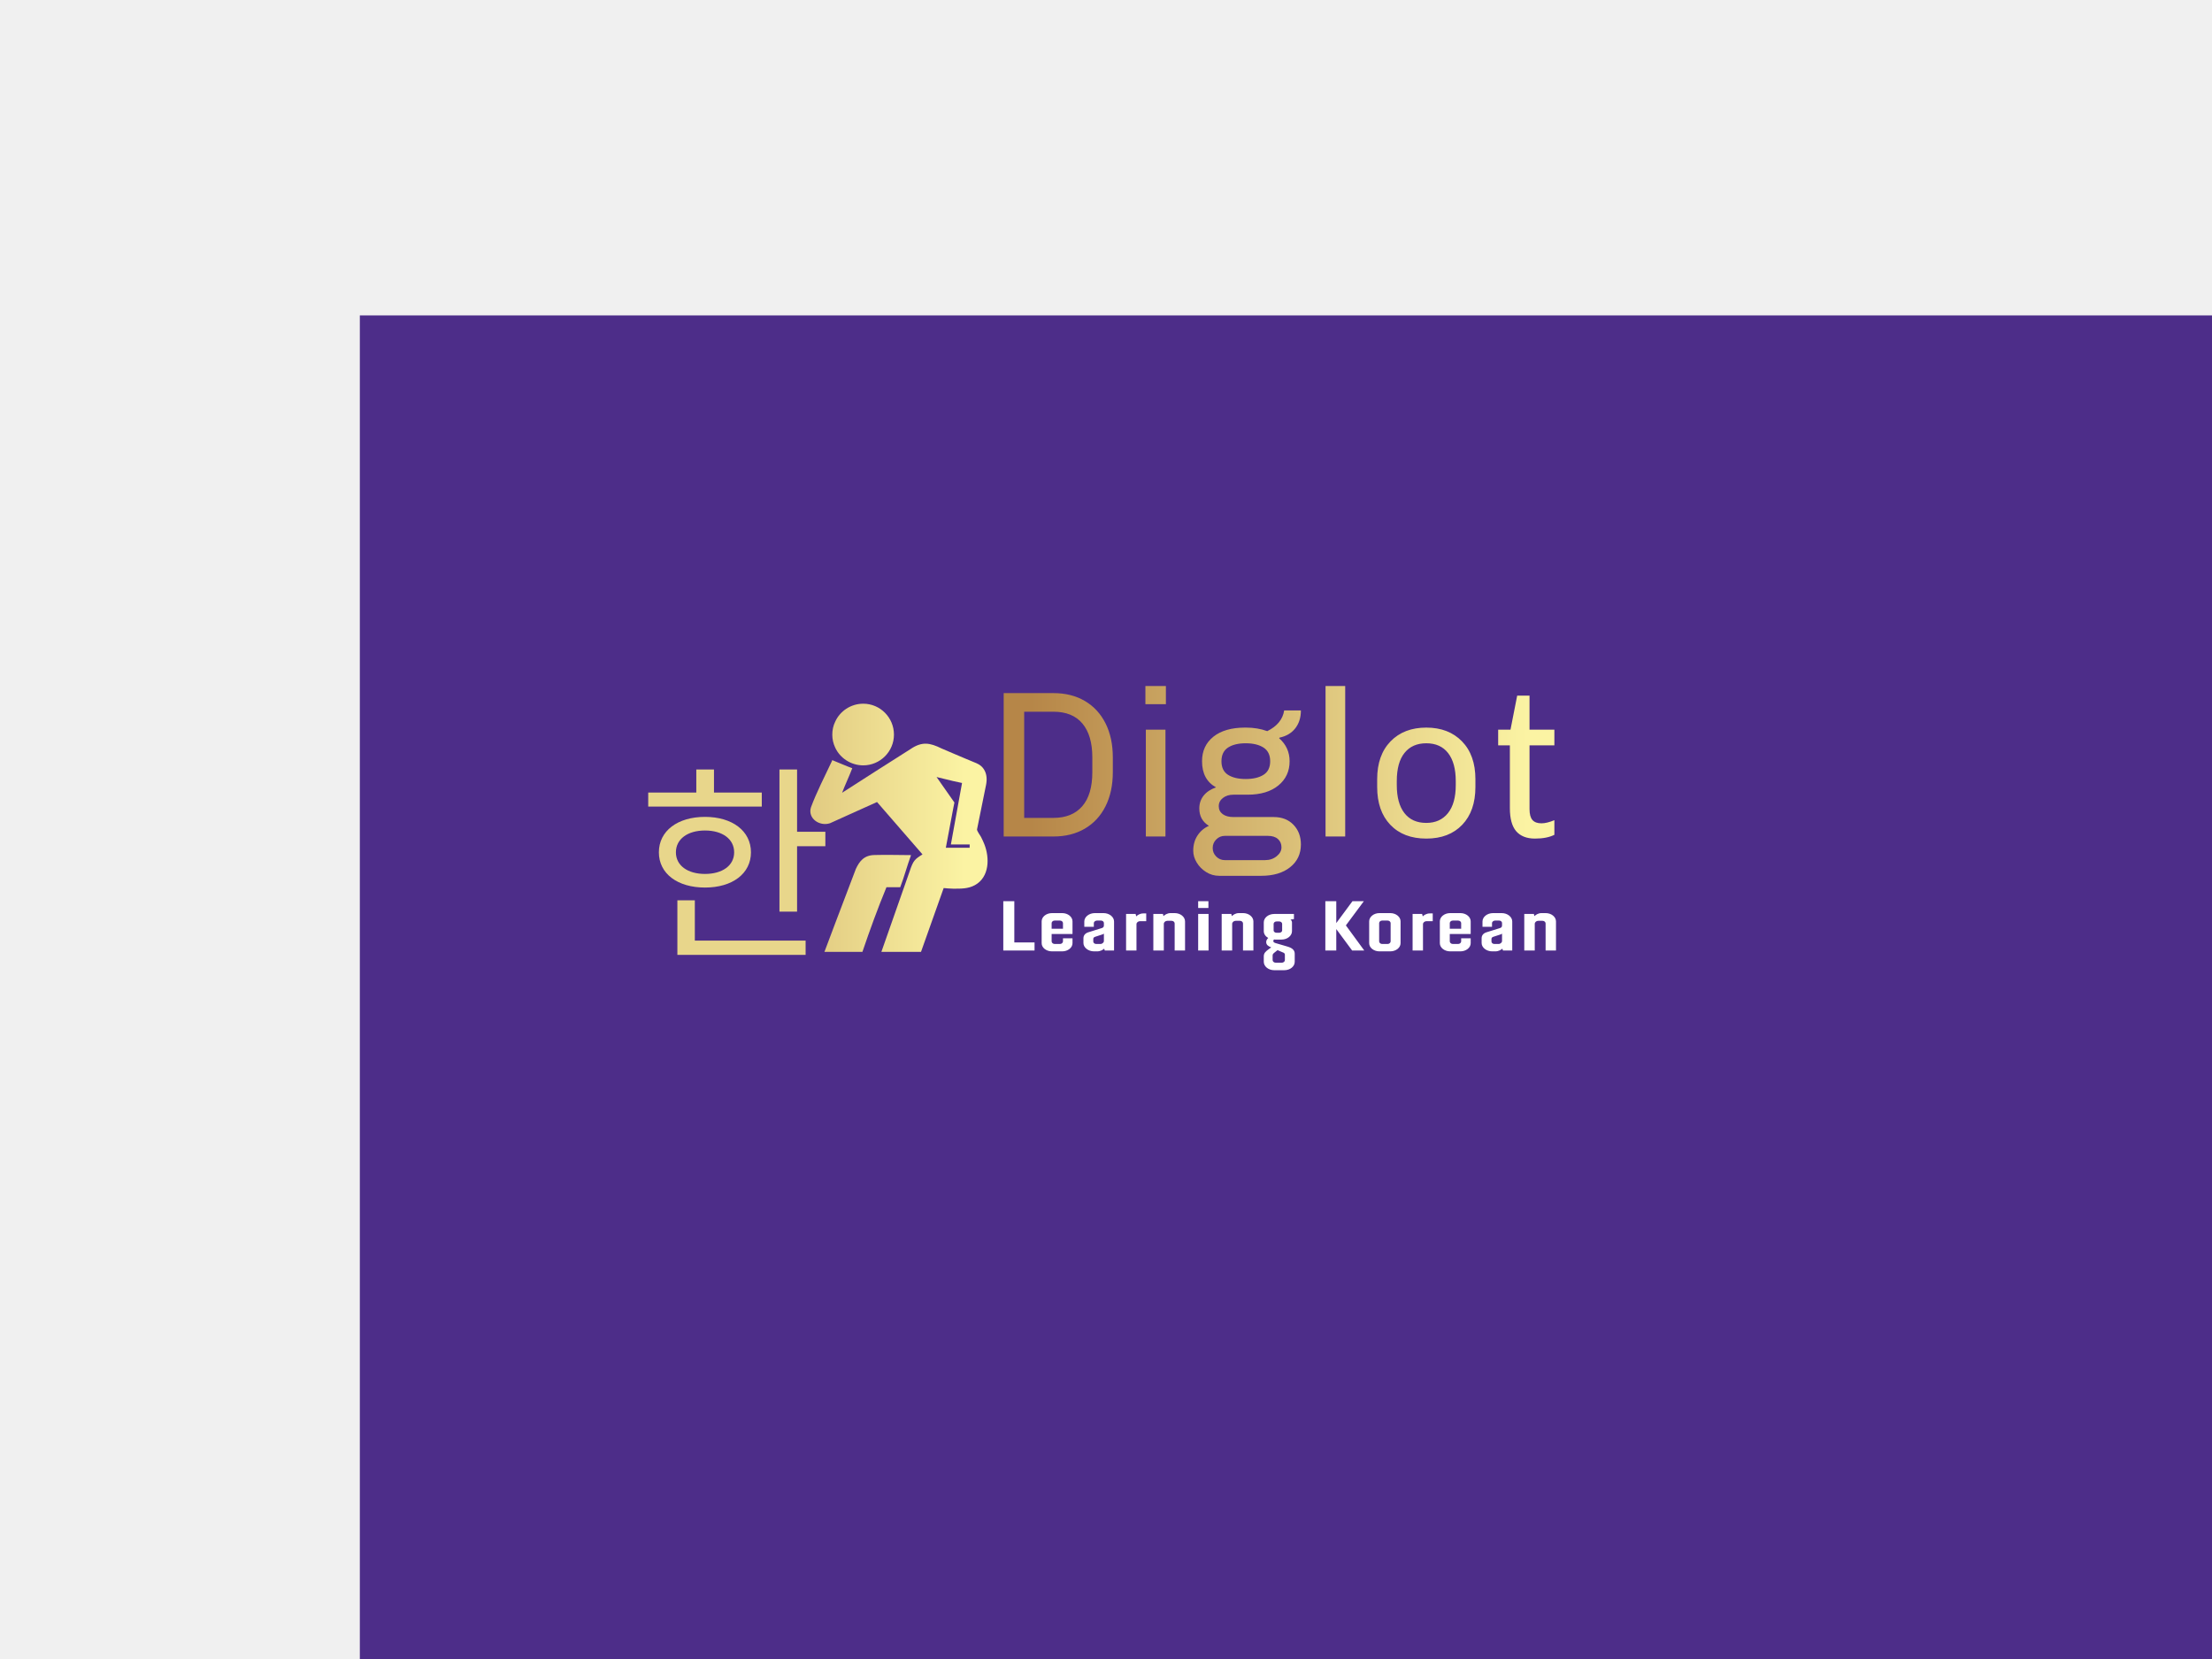
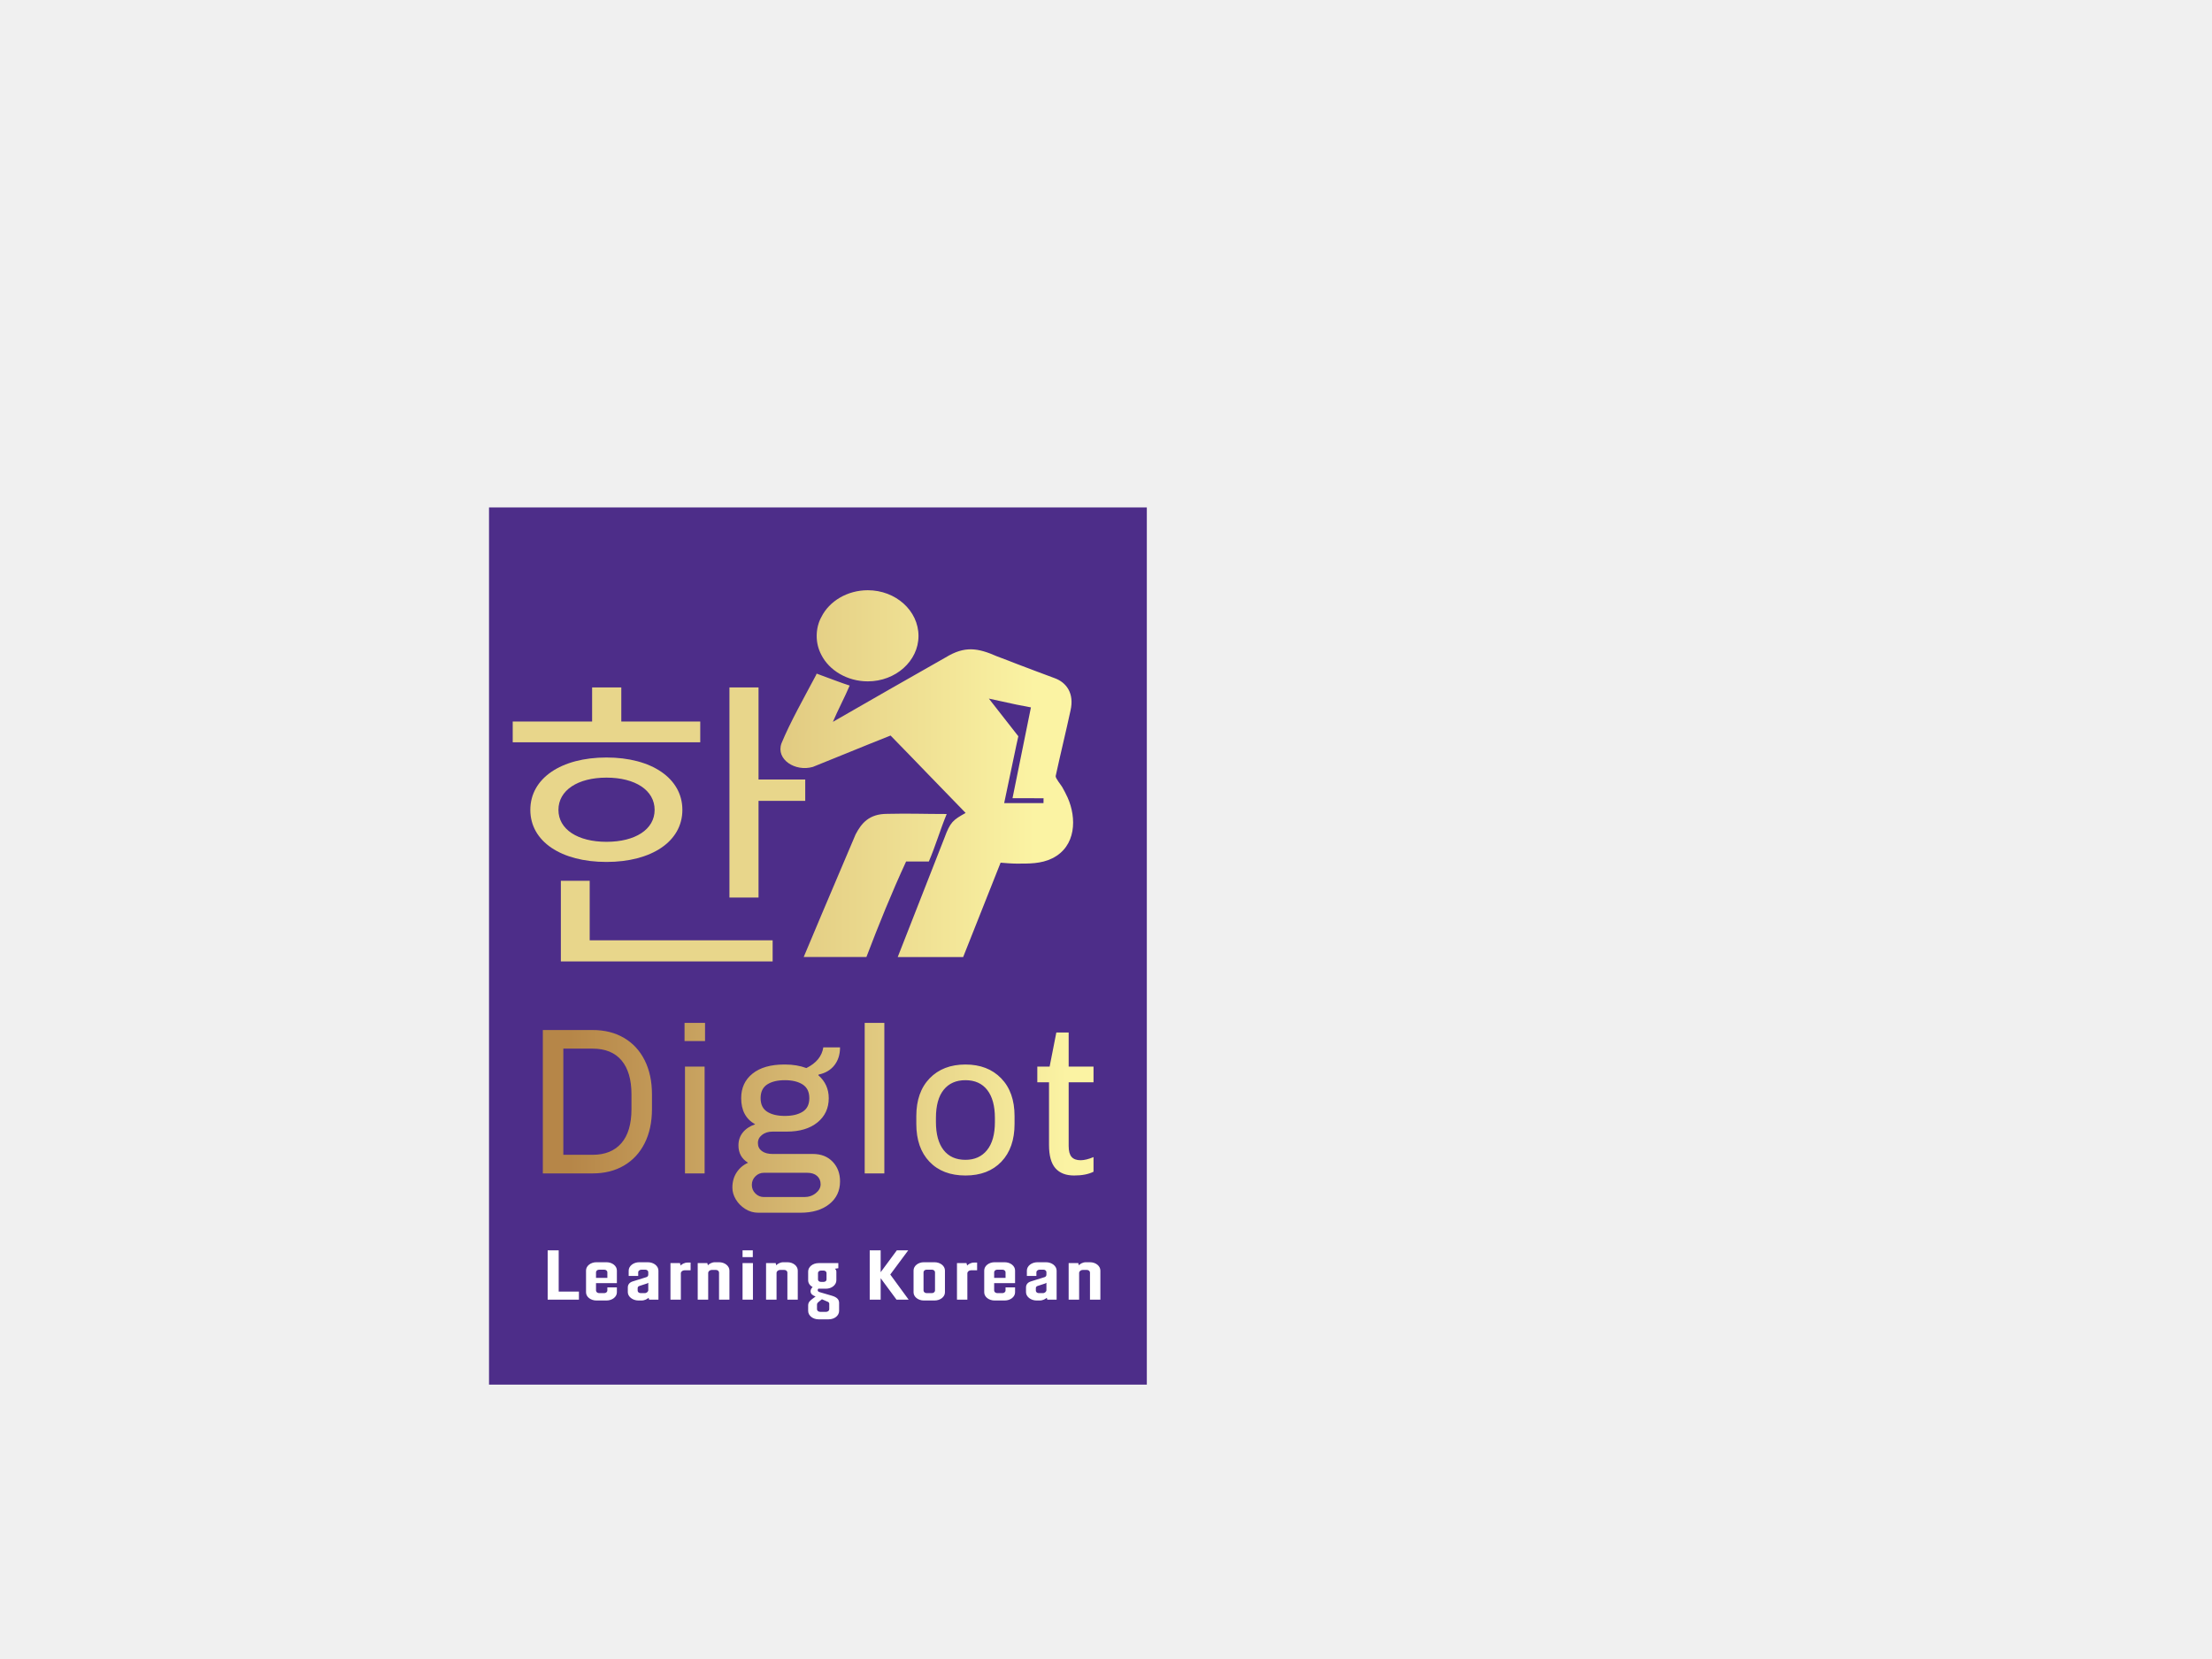
- <svg xmlns="http://www.w3.org/2000/svg" xmlns:xlink="http://www.w3.org/1999/xlink" version="1.1" height="100%" width="100%" x="0px" y="0px" viewBox="0 0 640 480" xml:space="preserve" preserveAspectRatio="xMidYMid meet" class="" id="svg39">
+ <svg xmlns="http://www.w3.org/2000/svg" xmlns:xlink="http://www.w3.org/1999/xlink" id="svg39" class="" preserveAspectRatio="xMidYMid meet" xml:space="preserve" viewBox="0 0 640 480" y="0px" x="0px" width="100%" height="100%" version="1.1">
  <defs id="defs7">
    <linearGradient id="textGradient3904579687">
-       <stop offset="0.05" stop-color="#B68648" id="stop2" />
-       <stop offset="0.95" stop-color="#FBF3A3" id="stop4" />
+       <stop id="stop2" stop-color="#B68648" offset="0.05" />
+       <stop id="stop4" stop-color="#FBF3A3" offset="0.95" />
    </linearGradient>
-     <linearGradient xlink:href="#iconGradient3904579687" id="linearGradient3894" gradientTransform="matrix(0.9016903,0,0,0.9382727,197.5101,195.3235)" x1="-50.534" y1="8.823" x2="97.852" y2="8.823" gradientUnits="userSpaceOnUse" />
-     <linearGradient xlink:href="#textGradient3904579687" id="linearGradient3900" gradientTransform="scale(1.703289,0.5870995)" x1="3.887" y1="-88.298" x2="115.248" y2="-88.298" gradientUnits="userSpaceOnUse" />
-     <linearGradient xlink:href="#textGradient3904579687" id="linearGradient3902" gradientTransform="scale(1.703289,0.5870995)" x1="3.887" y1="-88.298" x2="115.248" y2="-88.298" gradientUnits="userSpaceOnUse" />
+     <linearGradient gradientUnits="userSpaceOnUse" y2="8.823" x2="97.852" y1="8.823" x1="-50.534" gradientTransform="matrix(0.9016903,0,0,0.9382727,197.5101,195.3235)" id="linearGradient3894" xlink:href="#iconGradient3904579687" />
+     <linearGradient gradientUnits="userSpaceOnUse" y2="-88.298" x2="115.248" y1="-88.298" x1="3.887" gradientTransform="scale(1.703289,0.5870995)" id="linearGradient3900" xlink:href="#textGradient3904579687" />
+     <linearGradient gradientUnits="userSpaceOnUse" y2="-88.298" x2="115.248" y1="-88.298" x1="3.887" gradientTransform="scale(1.703289,0.5870995)" id="linearGradient3902" xlink:href="#textGradient3904579687" />
  </defs>
  <defs id="defs14">
    <linearGradient id="iconGradient3904579687">
-       <stop offset="0.05" stop-color="#B68648" id="stop9" />
-       <stop offset="0.95" stop-color="#FBF3A3" id="stop11" />
+       <stop id="stop9" stop-color="#B68648" offset="0.05" />
+       <stop id="stop11" stop-color="#FBF3A3" offset="0.95" />
    </linearGradient>
  </defs>
-   <rect x="104.113" y="91.258" width="100%" height="100%" id="rect16" style="fill:#4d2d89" />
-   <path style="clip-rule:evenodd;fill:url(#linearGradient3894);fill-rule:evenodd;stroke-width:0.92" id="path18" d="m 249.763,221.442 c 4.888,0 8.885,-3.995 8.885,-8.886 0,-4.96 -3.997,-8.954 -8.885,-8.954 -3.584,0 -6.751,2.135 -8.129,5.235 -0.551,1.102 -0.826,2.411 -0.826,3.72 0,1.308 0.275,2.548 0.826,3.719 1.377,3.032 4.545,5.167 8.129,5.167 z m 10.697,35.266 c 1.184,-3.075 1.94,-6.067 3.129,-9.298 -4.064,0 -6.414,-0.134 -10.421,-0.029 -3.169,0 -4.509,1.818 -5.542,4.023 -1.996,5.234 -3.995,10.537 -5.993,15.772 -0.998,2.73 -2.095,5.501 -3.101,8.234 h 10.989 c 2.206,-6.457 4.38,-12.467 6.956,-18.702 z m 24.332,-12.477 c -0.286,-0.708 -0.611,-1.398 -0.954,-2.079 -0.205,-0.408 -1.233,-1.772 -1.153,-2.183 0.828,-4.271 1.775,-8.561 2.601,-12.831 0.695,-3.366 -0.739,-5.476 -2.735,-6.303 -2.618,-1.102 -4.205,-1.735 -6.753,-2.837 -1.103,-0.482 -2.206,-0.965 -3.376,-1.446 -3.376,-1.654 -5.65,-2.099 -9.024,0.206 -6.338,3.995 -13.414,8.549 -19.752,12.613 0.828,-2.204 2.114,-4.898 2.942,-7.104 -1.723,-0.618 -3.234,-1.307 -4.957,-1.996 -0.275,-0.138 -0.551,-0.207 -0.826,-0.345 l -0.137,0.345 c -1.967,4.156 -4.517,9.186 -6.034,13.318 -1.004,3.141 2.417,5.6 5.513,4.598 0.069,0 9.681,-4.416 13.606,-6.138 4.409,5.028 8.747,10.125 13.154,15.154 -2.203,1.377 -2.691,1.76 -3.717,4.89 -2.727,7.773 -5.454,15.546 -8.182,23.319 h 11.466 l 6.559,-18.472 c 0.688,0.069 2.005,0.183 2.763,0.183 2.177,0 4.303,0.06 6.277,-1.028 4.248,-2.343 4.285,-7.933 2.717,-11.864 z m -4.242,1.043 h -6.889 l 2.138,-11.365 0.343,-1.721 -0.343,-0.482 -4.823,-6.889 4.823,1.172 2.548,0.551 -3.227,17.779 5.44,0.007 z" />
-   <g style="fill:url(#linearGradient3902)" id="g28" transform="matrix(0.84,0,0,0.84,284.8376,242.0244)" class="logo--name svgLogoName_1 logoNameBox">
-     <path style="fill:url(#linearGradient3900)" id="path26" d="m 23.76,-49.39 v 0 q 6.19,0 10.8,2.7 v 0 0 q 4.61,2.7 7.13,7.7 v 0 0 q 2.52,5.01 2.52,11.77 v 0 5.04 0 q 0,6.77 -2.52,11.78 v 0 0 q -2.52,5 -7.13,7.7 v 0 0 Q 29.95,0 23.76,0 V 0 H 6.62 v -49.39 z m 0,6.41 H 13.68 v 36.57 h 10.08 v 0 q 6.41,0 9.9,-3.99 v 0 0 q 3.49,-4 3.49,-11.78 v 0 -5.04 0 q 0,-7.63 -3.42,-11.7 v 0 0 q -3.42,-4.06 -9.97,-4.06 z m 31.67,-8.86 h 7.06 v 6.26 h -7.06 z m 0.15,15.05 h 6.76 V 0 h -6.76 z m 53.41,-6.63 v 0 q 0,3.68 -1.94,6.16 v 0 0 q -1.95,2.48 -5.4,3.2 v 0 l -0.15,0.22 v 0 q 3.6,3.17 3.6,7.92 v 0 0 q 0,5.18 -3.88,8.35 v 0 0 q -3.89,3.17 -10.59,3.17 v 0 h -4.89 v 0 q -2.16,0 -3.6,1.12 v 0 0 q -1.44,1.11 -1.44,2.84 v 0 0 q 0,1.73 1.36,2.74 v 0 0 q 1.37,1 3.68,1 v 0 h 13.89 v 0 q 4.25,0 6.81,2.67 v 0 0 q 2.55,2.66 2.55,6.77 v 0 0 q 0,4.89 -3.71,7.84 v 0 0 q -3.7,2.96 -9.97,2.96 v 0 H 80.84 v 0 q -2.45,0 -4.5,-1.3 v 0 0 Q 74.29,10.94 73.1,8.96 v 0 0 Q 71.91,6.98 71.91,4.9 v 0 0 q 0,-3.03 1.48,-5.26 v 0 0 q 1.47,-2.23 3.92,-3.31 v 0 0 Q 74,-5.69 74,-9.65 v 0 0 q 0,-2.59 1.51,-4.46 v 0 0 q 1.51,-1.87 4.25,-2.81 v 0 0 q -4.82,-2.66 -4.82,-9 v 0 0 q 0,-5.33 3.92,-8.46 v 0 0 q 3.92,-3.13 10.91,-3.13 v 0 h 0.29 v 0 q 4.03,0 7.34,1.22 v 0 0 q 5.11,-2.52 5.83,-7.13 v 0 z m -19.01,11.31 v 0 q -3.81,0 -6.08,1.47 v 0 0 q -2.27,1.48 -2.27,4.72 v 0 0 q 0,3.24 2.27,4.68 v 0 0 q 2.27,1.44 6.08,1.44 v 0 0 q 3.82,0 6.12,-1.44 v 0 0 q 2.31,-1.44 2.31,-4.68 v 0 0 q 0,-3.24 -2.31,-4.72 v 0 0 q -2.3,-1.47 -6.12,-1.47 z m 7.64,31.89 H 82.78 v 0 q -1.72,0 -2.95,1.23 v 0 0 q -1.22,1.22 -1.22,2.95 v 0 0 q 0,1.73 1.22,2.95 v 0 0 q 1.23,1.23 2.95,1.23 v 0 h 13.9 v 0 q 2.3,0 3.96,-1.34 v 0 0 q 1.66,-1.33 1.66,-3.06 v 0 0 q 0,-1.8 -1.23,-2.88 v 0 0 q -1.22,-1.08 -3.45,-1.08 z m 19.86,-51.62 h 6.77 V 0 h -6.77 z m 34.7,14.33 v 0 q 7.7,0 12.31,4.75 v 0 0 q 4.61,4.75 4.61,13.03 v 0 2.67 0 q 0,8.28 -4.54,13.03 v 0 0 q -4.54,4.75 -12.38,4.75 v 0 0 q -7.85,0 -12.39,-4.75 v 0 0 q -4.53,-4.75 -4.53,-13.03 v 0 -2.67 0 q 0,-8.28 4.6,-13.03 v 0 0 q 4.61,-4.75 12.32,-4.75 z m 0,5.4 v 0 q -4.83,0 -7.49,3.31 v 0 0 q -2.67,3.31 -2.67,9.72 v 0 1.37 0 q 0,6.26 2.63,9.65 v 0 0 q 2.63,3.38 7.53,3.38 v 0 0 q 4.75,0 7.45,-3.35 v 0 0 q 2.7,-3.35 2.7,-9.68 v 0 -1.37 0 q 0,-6.26 -2.63,-9.65 v 0 0 q -2.63,-3.38 -7.52,-3.38 z m 35.56,-16.42 v 11.74 h 8.56 v 5.4 h -8.56 v 21.96 0 q 0,2.59 1,3.74 v 0 0 q 1.01,1.15 3.1,1.15 v 0 0 q 1.87,0 4.46,-1.08 v 0 5.04 0 q -2.59,1.3 -6.69,1.3 v 0 0 q -4.25,0 -6.45,-2.52 v 0 0 q -2.19,-2.52 -2.19,-7.99 v 0 -21.6 h -4.03 v -5.4 h 4.24 l 2.31,-11.74 z" />
+   <rect style="fill:#4d2d89;stroke-width:0.397" id="rect16" height="52.874%" width="29.738%" y="146.817" x="141.488" />
+   <g class="logo--name svgLogoName_1 logoNameBox" transform="matrix(0.84,0,0,0.84,151.4975,339.5041)" id="g28" style="fill:url(#linearGradient3902)">
+     <path d="m 23.76,-49.39 v 0 q 6.19,0 10.8,2.7 v 0 0 q 4.61,2.7 7.13,7.7 v 0 0 q 2.52,5.01 2.52,11.77 v 0 5.04 0 q 0,6.77 -2.52,11.78 v 0 0 q -2.52,5 -7.13,7.7 v 0 0 Q 29.95,0 23.76,0 V 0 H 6.62 v -49.39 z m 0,6.41 H 13.68 v 36.57 h 10.08 v 0 q 6.41,0 9.9,-3.99 v 0 0 q 3.49,-4 3.49,-11.78 v 0 -5.04 0 q 0,-7.63 -3.42,-11.7 v 0 0 q -3.42,-4.06 -9.97,-4.06 z m 31.67,-8.86 h 7.06 v 6.26 h -7.06 z m 0.15,15.05 h 6.76 V 0 h -6.76 z m 53.41,-6.63 v 0 q 0,3.68 -1.94,6.16 v 0 0 q -1.95,2.48 -5.4,3.2 v 0 l -0.15,0.22 v 0 q 3.6,3.17 3.6,7.92 v 0 0 q 0,5.18 -3.88,8.35 v 0 0 q -3.89,3.17 -10.59,3.17 v 0 h -4.89 v 0 q -2.16,0 -3.6,1.12 v 0 0 q -1.44,1.11 -1.44,2.84 v 0 0 q 0,1.73 1.36,2.74 v 0 0 q 1.37,1 3.68,1 v 0 h 13.89 v 0 q 4.25,0 6.81,2.67 v 0 0 q 2.55,2.66 2.55,6.77 v 0 0 q 0,4.89 -3.71,7.84 v 0 0 q -3.7,2.96 -9.97,2.96 v 0 H 80.84 v 0 q -2.45,0 -4.5,-1.3 v 0 0 Q 74.29,10.94 73.1,8.96 v 0 0 Q 71.91,6.98 71.91,4.9 v 0 0 q 0,-3.03 1.48,-5.26 v 0 0 q 1.47,-2.23 3.92,-3.31 v 0 0 Q 74,-5.69 74,-9.65 v 0 0 q 0,-2.59 1.51,-4.46 v 0 0 q 1.51,-1.87 4.25,-2.81 v 0 0 q -4.82,-2.66 -4.82,-9 v 0 0 q 0,-5.33 3.92,-8.46 v 0 0 q 3.92,-3.13 10.91,-3.13 v 0 h 0.29 v 0 q 4.03,0 7.34,1.22 v 0 0 q 5.11,-2.52 5.83,-7.13 v 0 z m -19.01,11.31 v 0 q -3.81,0 -6.08,1.47 v 0 0 q -2.27,1.48 -2.27,4.72 v 0 0 q 0,3.24 2.27,4.68 v 0 0 q 2.27,1.44 6.08,1.44 v 0 0 q 3.82,0 6.12,-1.44 v 0 0 q 2.31,-1.44 2.31,-4.68 v 0 0 q 0,-3.24 -2.31,-4.72 v 0 0 q -2.3,-1.47 -6.12,-1.47 z m 7.64,31.89 H 82.78 v 0 q -1.72,0 -2.95,1.23 v 0 0 q -1.22,1.22 -1.22,2.95 v 0 0 q 0,1.73 1.22,2.95 v 0 0 q 1.23,1.23 2.95,1.23 v 0 h 13.9 v 0 q 2.3,0 3.96,-1.34 v 0 0 q 1.66,-1.33 1.66,-3.06 v 0 0 q 0,-1.8 -1.23,-2.88 v 0 0 q -1.22,-1.08 -3.45,-1.08 z m 19.86,-51.62 h 6.77 V 0 h -6.77 z m 34.7,14.33 v 0 q 7.7,0 12.31,4.75 v 0 0 q 4.61,4.75 4.61,13.03 v 0 2.67 0 q 0,8.28 -4.54,13.03 v 0 0 q -4.54,4.75 -12.38,4.75 v 0 0 q -7.85,0 -12.39,-4.75 v 0 0 q -4.53,-4.75 -4.53,-13.03 v 0 -2.67 0 q 0,-8.28 4.6,-13.03 v 0 0 q 4.61,-4.75 12.32,-4.75 z m 0,5.4 v 0 q -4.83,0 -7.49,3.31 v 0 0 q -2.67,3.31 -2.67,9.72 v 0 1.37 0 q 0,6.26 2.63,9.65 v 0 0 q 2.63,3.38 7.53,3.38 v 0 0 q 4.75,0 7.45,-3.35 v 0 0 q 2.7,-3.35 2.7,-9.68 v 0 -1.37 0 q 0,-6.26 -2.63,-9.65 v 0 0 q -2.63,-3.38 -7.52,-3.38 z m 35.56,-16.42 v 11.74 h 8.56 v 5.4 h -8.56 v 21.96 0 q 0,2.59 1,3.74 v 0 0 q 1.01,1.15 3.1,1.15 v 0 0 q 1.87,0 4.46,-1.08 v 0 5.04 0 q -2.59,1.3 -6.69,1.3 v 0 0 q -4.25,0 -6.45,-2.52 v 0 0 q -2.19,-2.52 -2.19,-7.99 v 0 -21.6 h -4.03 v -5.4 h 4.24 l 2.31,-11.74 z" id="path26" style="fill:url(#linearGradient3900)" />
  </g>
-   <g style="fill:#ffffff" transform="matrix(1.318323,0,0,1.046369,288.0678,275.0078)" class="logo--name svgSloganText_1 sloganBox" id="">
-     <path id="path30" d="M 1.68,0 H 8.54 V -2.23 H 4.1 v -11.4 H 1.68 Z m 8.42,-2.02 c 0,1.25 1.01,2.26 2.28,2.26 h 2.21 c 1.27,0 2.28,-1.01 2.28,-2.26 v -1.36 h -2.09 v 0.86 c 0,0.36 -0.28,0.72 -0.67,0.72 h -1.15 c -0.38,0 -0.67,-0.36 -0.67,-0.72 v -2.04 h 4.58 v -3.5 c 0,-1.25 -1.01,-2.28 -2.28,-2.28 h -2.21 c -1.27,0 -2.28,1.03 -2.28,2.28 z m 2.19,-4 v -1.56 c 0,-0.36 0.29,-0.7 0.67,-0.7 h 1.15 c 0.39,0 0.67,0.34 0.67,0.7 v 1.56 z m 13.7,-2 c 0,-1.27 -1.03,-2.32 -2.33,-2.32 h -1.87 c -1.29,0 -2.33,1.05 -2.33,2.32 v 1.47 h 2.09 v -1.06 c 0,-0.33 0.34,-0.67 0.7,-0.67 h 0.86 c 0.39,0 0.65,0.34 0.65,0.67 v 0.67 c 0,0.32 -0.1,0.58 -0.41,0.72 l -3,1.18 c -0.67,0.26 -1.08,0.84 -1.08,1.66 v 1.32 c 0,1.24 1.06,2.3 2.33,2.3 h 0.67 c 0.75,0 1.25,-0.43 1.56,-0.74 L 23.95,0 h 2.04 z m -2.23,5.4 c 0,0.41 -0.36,0.82 -0.77,0.82 h -0.91 c -0.41,0 -0.65,-0.36 -0.65,-0.67 v -0.67 c 0,-0.29 0.07,-0.48 0.36,-0.63 l 1.68,-0.69 c 0.17,-0.08 0.27,-0.2 0.29,-0.2 z M 30.91,0 v -7.27 c 0,-0.46 0.36,-0.84 0.79,-0.84 h 1.35 v -2.14 H 32.4 c -0.72,0 -1.3,0.48 -1.54,0.82 L 30.72,-10.1 H 28.63 V 0 Z m 6,0 v -7.37 c 0,-0.43 0.34,-0.84 0.77,-0.84 h 0.94 c 0.38,0 0.67,0.34 0.67,0.72 V 0 h 2.28 v -8.04 c 0,-1.27 -1.01,-2.3 -2.28,-2.3 H 38.4 c -0.74,0 -1.3,0.5 -1.56,0.84 l -0.12,-0.6 H 34.61 V 0 Z m 9.82,0 V -10.1 H 44.45 V 0 Z M 46.7,-11.76 v -1.87 h -2.25 v 1.87 z M 51.91,0 v -7.37 c 0,-0.43 0.34,-0.84 0.77,-0.84 h 0.94 c 0.38,0 0.67,0.34 0.67,0.72 V 0 h 2.28 v -8.04 c 0,-1.27 -1.01,-2.3 -2.28,-2.3 H 53.4 c -0.74,0 -1.3,0.5 -1.56,0.84 l -0.12,-0.6 H 49.61 V 0 Z m 6.94,3.12 c 0,1.3 1.03,2.33 2.3,2.33 h 2.19 c 1.29,0 2.3,-1.03 2.3,-2.33 V 0.89 c 0,-0.99 -0.55,-1.59 -1.58,-1.97 l -2.55,-0.94 c -0.31,-0.12 -0.57,-0.24 -0.57,-0.6 0,-0.16 0.07,-0.31 0.16,-0.43 0.08,0 0.15,0.03 0.22,0.03 h 1.42 c 1.29,0 2.3,-1.06 2.3,-2.33 v -2.4 c 0,-0.36 -0.17,-0.67 -0.34,-0.79 l 0.77,-0.15 v -1.41 h -4.32 c -1.29,0 -2.3,1.05 -2.3,2.32 v 2.43 c 0,0.79 0.38,1.46 0.98,1.89 -0.26,0.29 -0.45,0.68 -0.45,1.13 0,0.82 0.52,1.18 1.1,1.47 l -0.6,0.55 c -0.6,0.57 -1.03,1.01 -1.03,1.92 z m 2.16,-10.49 c 0,-0.33 0.26,-0.67 0.67,-0.67 h 0.53 c 0.41,0 0.67,0.34 0.67,0.67 v 1.83 c 0,0.33 -0.26,0.64 -0.67,0.64 h -0.53 c -0.41,0 -0.67,-0.31 -0.67,-0.64 z m 0.48,10.75 c -0.39,0 -0.7,-0.33 -0.7,-0.72 V 1.37 c 0,-0.39 0.17,-0.55 0.48,-0.87 l 0.6,-0.6 1.2,0.65 c 0.24,0.07 0.41,0.34 0.41,0.58 v 1.53 c 0,0.39 -0.31,0.72 -0.7,0.72 z M 72.36,0 h 2.4 V -5.93 L 78.24,0 h 2.66 l -4.03,-6.94 3.94,-6.69 h -2.5 l -3.55,6.05 v -6.05 h -2.4 z m 9.62,-2.02 c 0,1.25 1.01,2.26 2.26,2.26 h 2.35 c 1.27,0 2.28,-1.01 2.28,-2.26 v -6.04 c 0,-1.25 -1.01,-2.28 -2.28,-2.28 h -2.35 c -1.25,0 -2.26,1.03 -2.26,2.28 z m 2.19,-0.5 v -5.06 c 0,-0.36 0.29,-0.7 0.65,-0.7 h 1.2 c 0.38,0 0.67,0.34 0.67,0.7 v 5.06 c 0,0.36 -0.29,0.72 -0.67,0.72 h -1.2 c -0.36,0 -0.65,-0.36 -0.65,-0.72 z M 93.79,0 v -7.27 c 0,-0.46 0.36,-0.84 0.79,-0.84 h 1.35 v -2.14 h -0.65 c -0.72,0 -1.3,0.48 -1.54,0.82 L 93.6,-10.1 H 91.51 V 0 Z m 3.7,-2.02 c 0,1.25 1.01,2.26 2.28,2.26 h 2.21 c 1.27,0 2.28,-1.01 2.28,-2.26 v -1.36 h -2.09 v 0.86 c 0,0.36 -0.29,0.72 -0.67,0.72 h -1.16 c -0.38,0 -0.67,-0.36 -0.67,-0.72 v -2.04 h 4.59 v -3.5 c 0,-1.25 -1.01,-2.28 -2.28,-2.28 h -2.21 c -1.27,0 -2.28,1.03 -2.28,2.28 z m 2.18,-4 v -1.56 c 0,-0.36 0.29,-0.7 0.67,-0.7 h 1.16 c 0.38,0 0.67,0.34 0.67,0.7 v 1.56 z m 13.71,-2 c 0,-1.27 -1.04,-2.32 -2.33,-2.32 h -1.87 c -1.3,0 -2.33,1.05 -2.33,2.32 v 1.47 h 2.09 v -1.06 c 0,-0.33 0.33,-0.67 0.69,-0.67 h 0.87 c 0.38,0 0.64,0.34 0.64,0.67 v 0.67 c 0,0.32 -0.09,0.58 -0.4,0.72 l -3,1.18 c -0.68,0.26 -1.08,0.84 -1.08,1.66 v 1.32 c 0,1.24 1.05,2.3 2.32,2.3 h 0.68 c 0.74,0 1.24,-0.43 1.56,-0.74 l 0.12,0.5 h 2.04 z m -2.24,5.4 c 0,0.41 -0.36,0.82 -0.76,0.82 h -0.92 c -0.4,0 -0.64,-0.36 -0.64,-0.67 v -0.67 c 0,-0.29 0.07,-0.48 0.36,-0.63 l 1.68,-0.69 c 0.16,-0.08 0.26,-0.2 0.28,-0.2 z M 118.32,0 v -7.37 c 0,-0.43 0.34,-0.84 0.77,-0.84 h 0.93 c 0.39,0 0.68,0.34 0.68,0.72 V 0 h 2.28 v -8.04 c 0,-1.27 -1.01,-2.3 -2.28,-2.3 h -0.89 c -0.75,0 -1.3,0.5 -1.56,0.84 l -0.12,-0.6 h -2.11 V 0 Z" />
+   <g id="" class="logo--name svgSloganText_1 sloganBox" transform="matrix(1.318323,0,0,1.046369,156.2429,376.0231)" style="fill:#ffffff">
+     <path d="M 1.68,0 H 8.54 V -2.23 H 4.1 v -11.4 H 1.68 Z m 8.42,-2.02 c 0,1.25 1.01,2.26 2.28,2.26 h 2.21 c 1.27,0 2.28,-1.01 2.28,-2.26 v -1.36 h -2.09 v 0.86 c 0,0.36 -0.28,0.72 -0.67,0.72 h -1.15 c -0.38,0 -0.67,-0.36 -0.67,-0.72 v -2.04 h 4.58 v -3.5 c 0,-1.25 -1.01,-2.28 -2.28,-2.28 h -2.21 c -1.27,0 -2.28,1.03 -2.28,2.28 z m 2.19,-4 v -1.56 c 0,-0.36 0.29,-0.7 0.67,-0.7 h 1.15 c 0.39,0 0.67,0.34 0.67,0.7 v 1.56 z m 13.7,-2 c 0,-1.27 -1.03,-2.32 -2.33,-2.32 h -1.87 c -1.29,0 -2.33,1.05 -2.33,2.32 v 1.47 h 2.09 v -1.06 c 0,-0.33 0.34,-0.67 0.7,-0.67 h 0.86 c 0.39,0 0.65,0.34 0.65,0.67 v 0.67 c 0,0.32 -0.1,0.58 -0.41,0.72 l -3,1.18 c -0.67,0.26 -1.08,0.84 -1.08,1.66 v 1.32 c 0,1.24 1.06,2.3 2.33,2.3 h 0.67 c 0.75,0 1.25,-0.43 1.56,-0.74 L 23.95,0 h 2.04 z m -2.23,5.4 c 0,0.41 -0.36,0.82 -0.77,0.82 h -0.91 c -0.41,0 -0.65,-0.36 -0.65,-0.67 v -0.67 c 0,-0.29 0.07,-0.48 0.36,-0.63 l 1.68,-0.69 c 0.17,-0.08 0.27,-0.2 0.29,-0.2 z M 30.91,0 v -7.27 c 0,-0.46 0.36,-0.84 0.79,-0.84 h 1.35 v -2.14 H 32.4 c -0.72,0 -1.3,0.48 -1.54,0.82 L 30.72,-10.1 H 28.63 V 0 Z m 6,0 v -7.37 c 0,-0.43 0.34,-0.84 0.77,-0.84 h 0.94 c 0.38,0 0.67,0.34 0.67,0.72 V 0 h 2.28 v -8.04 c 0,-1.27 -1.01,-2.3 -2.28,-2.3 H 38.4 c -0.74,0 -1.3,0.5 -1.56,0.84 l -0.12,-0.6 H 34.61 V 0 Z m 9.82,0 V -10.1 H 44.45 V 0 Z M 46.7,-11.76 v -1.87 h -2.25 v 1.87 z M 51.91,0 v -7.37 c 0,-0.43 0.34,-0.84 0.77,-0.84 h 0.94 c 0.38,0 0.67,0.34 0.67,0.72 V 0 h 2.28 v -8.04 c 0,-1.27 -1.01,-2.3 -2.28,-2.3 H 53.4 c -0.74,0 -1.3,0.5 -1.56,0.84 l -0.12,-0.6 H 49.61 V 0 Z m 6.94,3.12 c 0,1.3 1.03,2.33 2.3,2.33 h 2.19 c 1.29,0 2.3,-1.03 2.3,-2.33 V 0.89 c 0,-0.99 -0.55,-1.59 -1.58,-1.97 l -2.55,-0.94 c -0.31,-0.12 -0.57,-0.24 -0.57,-0.6 0,-0.16 0.07,-0.31 0.16,-0.43 0.08,0 0.15,0.03 0.22,0.03 h 1.42 c 1.29,0 2.3,-1.06 2.3,-2.33 v -2.4 c 0,-0.36 -0.17,-0.67 -0.34,-0.79 l 0.77,-0.15 v -1.41 h -4.32 c -1.29,0 -2.3,1.05 -2.3,2.32 v 2.43 c 0,0.79 0.38,1.46 0.98,1.89 -0.26,0.29 -0.45,0.68 -0.45,1.13 0,0.82 0.52,1.18 1.1,1.47 l -0.6,0.55 c -0.6,0.57 -1.03,1.01 -1.03,1.92 z m 2.16,-10.49 c 0,-0.33 0.26,-0.67 0.67,-0.67 h 0.53 c 0.41,0 0.67,0.34 0.67,0.67 v 1.83 c 0,0.33 -0.26,0.64 -0.67,0.64 h -0.53 c -0.41,0 -0.67,-0.31 -0.67,-0.64 z m 0.48,10.75 c -0.39,0 -0.7,-0.33 -0.7,-0.72 V 1.37 c 0,-0.39 0.17,-0.55 0.48,-0.87 l 0.6,-0.6 1.2,0.65 c 0.24,0.07 0.41,0.34 0.41,0.58 v 1.53 c 0,0.39 -0.31,0.72 -0.7,0.72 z M 72.36,0 h 2.4 V -5.93 L 78.24,0 h 2.66 l -4.03,-6.94 3.94,-6.69 h -2.5 l -3.55,6.05 v -6.05 h -2.4 z m 9.62,-2.02 c 0,1.25 1.01,2.26 2.26,2.26 h 2.35 c 1.27,0 2.28,-1.01 2.28,-2.26 v -6.04 c 0,-1.25 -1.01,-2.28 -2.28,-2.28 h -2.35 c -1.25,0 -2.26,1.03 -2.26,2.28 z m 2.19,-0.5 v -5.06 c 0,-0.36 0.29,-0.7 0.65,-0.7 h 1.2 c 0.38,0 0.67,0.34 0.67,0.7 v 5.06 c 0,0.36 -0.29,0.72 -0.67,0.72 h -1.2 c -0.36,0 -0.65,-0.36 -0.65,-0.72 z M 93.79,0 v -7.27 c 0,-0.46 0.36,-0.84 0.79,-0.84 h 1.35 v -2.14 h -0.65 c -0.72,0 -1.3,0.48 -1.54,0.82 L 93.6,-10.1 H 91.51 V 0 Z m 3.7,-2.02 c 0,1.25 1.01,2.26 2.28,2.26 h 2.21 c 1.27,0 2.28,-1.01 2.28,-2.26 v -1.36 h -2.09 v 0.86 c 0,0.36 -0.29,0.72 -0.67,0.72 h -1.16 c -0.38,0 -0.67,-0.36 -0.67,-0.72 v -2.04 h 4.59 v -3.5 c 0,-1.25 -1.01,-2.28 -2.28,-2.28 h -2.21 c -1.27,0 -2.28,1.03 -2.28,2.28 z m 2.18,-4 v -1.56 c 0,-0.36 0.29,-0.7 0.67,-0.7 h 1.16 c 0.38,0 0.67,0.34 0.67,0.7 v 1.56 z m 13.71,-2 c 0,-1.27 -1.04,-2.32 -2.33,-2.32 h -1.87 c -1.3,0 -2.33,1.05 -2.33,2.32 v 1.47 h 2.09 v -1.06 c 0,-0.33 0.33,-0.67 0.69,-0.67 h 0.87 c 0.38,0 0.64,0.34 0.64,0.67 v 0.67 c 0,0.32 -0.09,0.58 -0.4,0.72 l -3,1.18 c -0.68,0.26 -1.08,0.84 -1.08,1.66 v 1.32 c 0,1.24 1.05,2.3 2.32,2.3 h 0.68 c 0.74,0 1.24,-0.43 1.56,-0.74 l 0.12,0.5 h 2.04 z m -2.24,5.4 c 0,0.41 -0.36,0.82 -0.76,0.82 h -0.92 c -0.4,0 -0.64,-0.36 -0.64,-0.67 v -0.67 c 0,-0.29 0.07,-0.48 0.36,-0.63 l 1.68,-0.69 c 0.16,-0.08 0.26,-0.2 0.28,-0.2 z M 118.32,0 v -7.37 c 0,-0.43 0.34,-0.84 0.77,-0.84 h 0.93 c 0.39,0 0.68,0.34 0.68,0.72 V 0 h 2.28 v -8.04 c 0,-1.27 -1.01,-2.3 -2.28,-2.3 h -0.89 c -0.75,0 -1.3,0.5 -1.56,0.84 l -0.12,-0.6 h -2.11 V 0 Z" id="path30" />
  </g>
-   <text xml:space="preserve" style="font-style:normal;font-weight:normal;font-size:61.092px;line-height:1.25;font-family:sans-serif;letter-spacing:0px;word-spacing:0px;fill:#e8d68b;fill-opacity:1;stroke:none;stroke-width:1.527" x="183.053" y="274.684" id="text47" transform="scale(1.007107,0.992943)">
-     <tspan id="tspan45" x="183.053" y="274.684" style="stroke-width:1.527">한</tspan>
-   </text>
+   <g transform="matrix(1.651299,0,0,1.477888,-161.3548,-130.1287)" id="g858">
+     <path style="clip-rule:evenodd;fill:url(#linearGradient3894);fill-rule:evenodd;stroke-width:0.92" id="path18" d="m 249.763,221.442 c 4.888,0 8.885,-3.995 8.885,-8.886 0,-4.96 -3.997,-8.954 -8.885,-8.954 -3.584,0 -6.751,2.135 -8.129,5.235 -0.551,1.102 -0.826,2.411 -0.826,3.72 0,1.308 0.275,2.548 0.826,3.719 1.377,3.032 4.545,5.167 8.129,5.167 z m 10.697,35.266 c 1.184,-3.075 1.94,-6.067 3.129,-9.298 -4.064,0 -6.414,-0.134 -10.421,-0.029 -3.169,0 -4.509,1.818 -5.542,4.023 -1.996,5.234 -3.995,10.537 -5.993,15.772 -0.998,2.73 -2.095,5.501 -3.101,8.234 h 10.989 c 2.206,-6.457 4.38,-12.467 6.956,-18.702 z m 24.332,-12.477 c -0.286,-0.708 -0.611,-1.398 -0.954,-2.079 -0.205,-0.408 -1.233,-1.772 -1.153,-2.183 0.828,-4.271 1.775,-8.561 2.601,-12.831 0.695,-3.366 -0.739,-5.476 -2.735,-6.303 -2.618,-1.102 -4.205,-1.735 -6.753,-2.837 -1.103,-0.482 -2.206,-0.965 -3.376,-1.446 -3.376,-1.654 -5.65,-2.099 -9.024,0.206 -6.338,3.995 -13.414,8.549 -19.752,12.613 0.828,-2.204 2.114,-4.898 2.942,-7.104 -1.723,-0.618 -3.234,-1.307 -4.957,-1.996 -0.275,-0.138 -0.551,-0.207 -0.826,-0.345 l -0.137,0.345 c -1.967,4.156 -4.517,9.186 -6.034,13.318 -1.004,3.141 2.417,5.6 5.513,4.598 0.069,0 9.681,-4.416 13.606,-6.138 4.409,5.028 8.747,10.125 13.154,15.154 -2.203,1.377 -2.691,1.76 -3.717,4.89 -2.727,7.773 -5.454,15.546 -8.182,23.319 h 11.466 l 6.559,-18.472 c 0.688,0.069 2.005,0.183 2.763,0.183 2.177,0 4.303,0.06 6.277,-1.028 4.248,-2.343 4.285,-7.933 2.717,-11.864 z m -4.242,1.043 h -6.889 l 2.138,-11.365 0.343,-1.721 -0.343,-0.482 -4.823,-6.889 4.823,1.172 2.548,0.551 -3.227,17.779 5.44,0.007 z" />
+     <text xml:space="preserve" style="font-style:normal;font-weight:normal;font-size:61.092px;line-height:1.25;font-family:sans-serif;letter-spacing:0px;word-spacing:0px;fill:#e8d68b;fill-opacity:1;stroke:none;stroke-width:1.527" x="183.053" y="274.684" id="text47" transform="scale(1.007107,0.992943)">
+       <tspan id="tspan45" x="183.053" y="274.684" style="stroke-width:1.527">한</tspan>
+     </text>
+   </g>
</svg>
